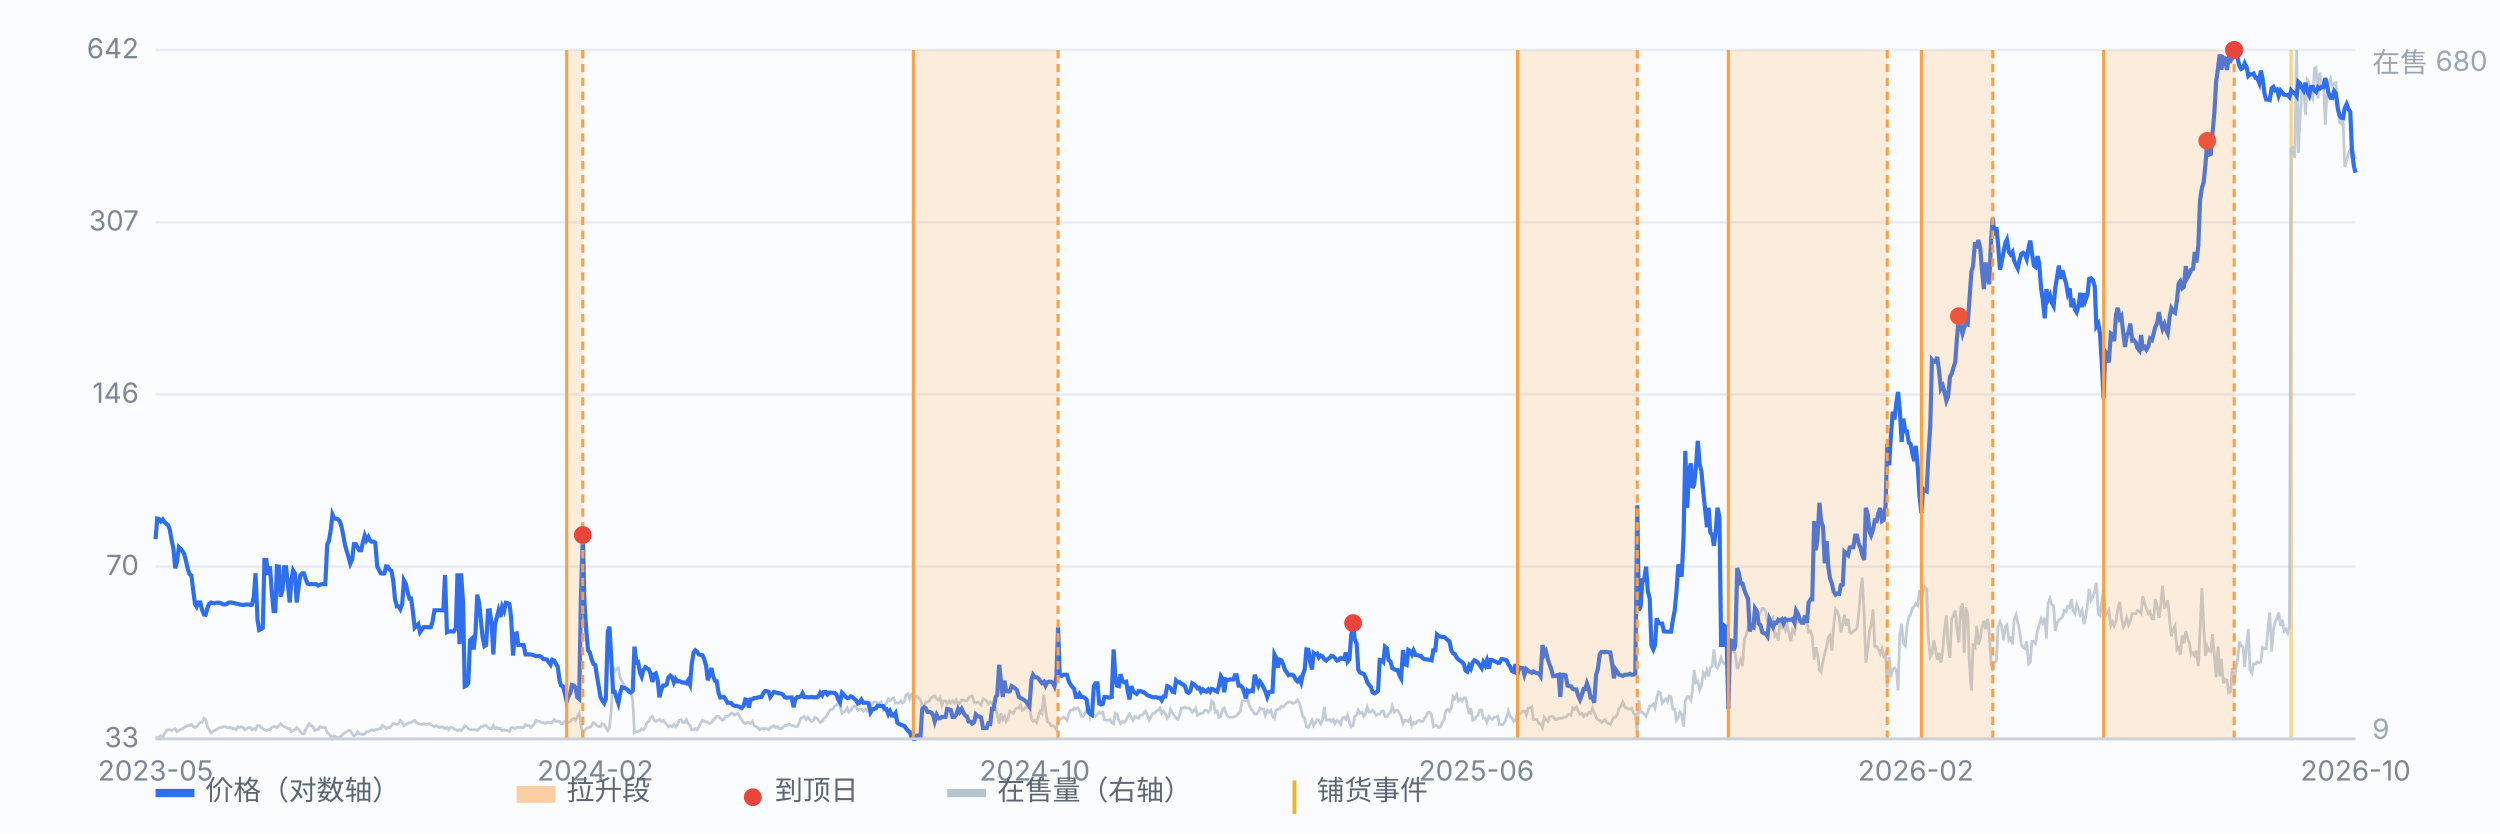
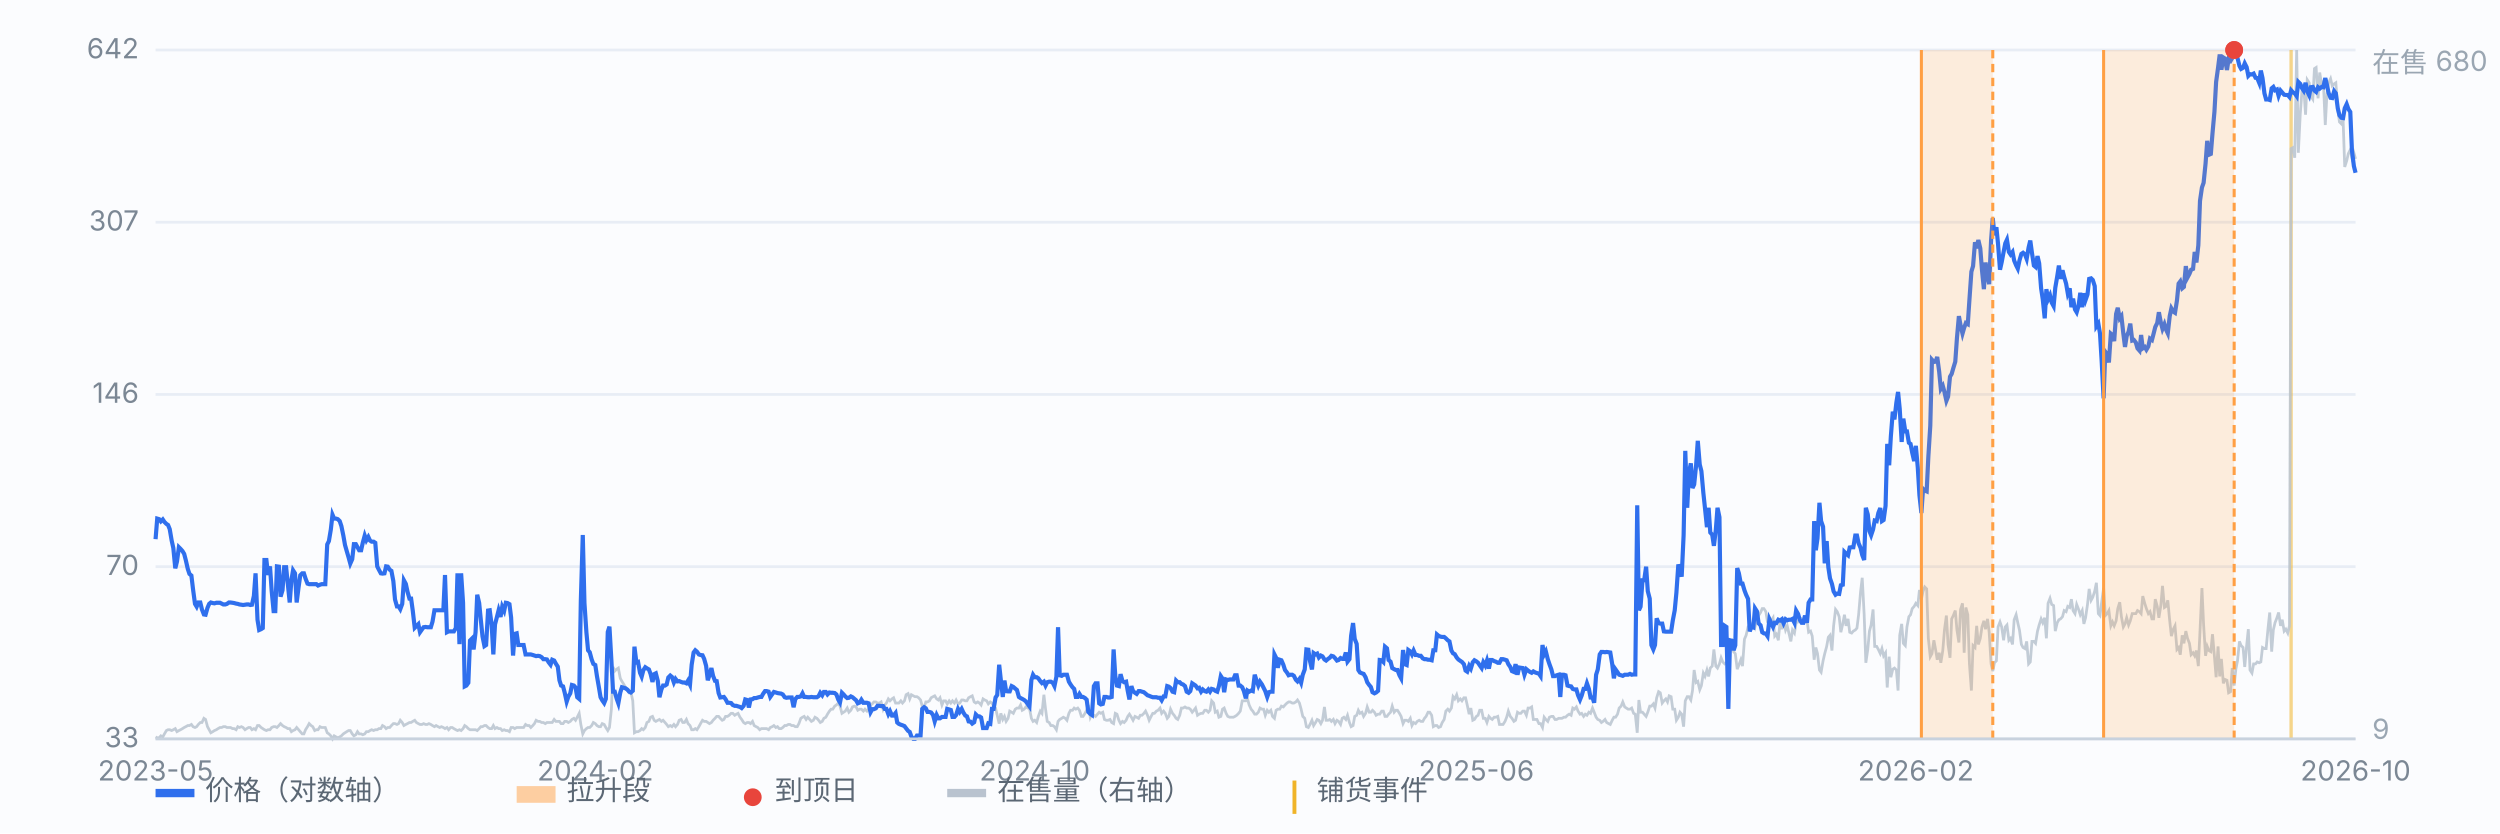
<svg xmlns="http://www.w3.org/2000/svg" viewBox="0 0 900 300" preserveAspectRatio="xMidYMid meet" style="width:100%;max-width:900px;height:auto;display:block" font-family="-apple-system,Segoe UI,Microsoft YaHei,sans-serif" font-size="10">
  <rect x="0" y="0" width="900" height="300" fill="#fbfcfe" />
  <line x1="56" y1="266.0" x2="848" y2="266.0" stroke="#e8edf5" stroke-width="1" />
  <text x="50" y="269.0" text-anchor="end" fill="#7b8794">33</text>
  <line x1="56" y1="204.0" x2="848" y2="204.0" stroke="#e8edf5" stroke-width="1" />
  <text x="50" y="207.0" text-anchor="end" fill="#7b8794">70</text>
  <line x1="56" y1="142.0" x2="848" y2="142.0" stroke="#e8edf5" stroke-width="1" />
  <text x="50" y="145.0" text-anchor="end" fill="#7b8794">146</text>
  <line x1="56" y1="80.0" x2="848" y2="80.0" stroke="#e8edf5" stroke-width="1" />
  <text x="50" y="83.0" text-anchor="end" fill="#7b8794">307</text>
  <line x1="56" y1="18.0" x2="848" y2="18.0" stroke="#e8edf5" stroke-width="1" />
  <text x="50" y="21.0" text-anchor="end" fill="#7b8794">642</text>
  <line x1="824.8" y1="18" x2="824.8" y2="266" stroke="#f0b429" stroke-width="1.2" opacity="0.55" />
  <path d="M56.0 265.3 L56.6 265.6 L57.3 265.6 L57.9 264.9 L58.6 265.3 L59.2 264.2 L59.9 263.0 L60.5 262.7 L61.1 262.7 L61.8 263.0 L62.4 262.7 L63.1 262.3 L63.7 263.4 L64.4 263.0 L65.0 262.7 L65.7 262.3 L66.3 261.9 L66.9 261.6 L67.6 261.2 L68.2 261.2 L68.9 260.8 L69.5 261.6 L70.2 261.9 L70.8 261.6 L71.4 260.8 L72.1 260.1 L72.7 260.1 L73.4 258.6 L74.0 259.0 L74.7 261.6 L75.3 262.7 L75.9 263.8 L76.6 263.4 L77.2 263.0 L77.9 262.7 L78.5 262.3 L79.2 261.9 L79.8 261.9 L80.4 261.6 L81.1 261.6 L81.7 261.9 L82.4 261.9 L83.0 261.9 L83.7 262.3 L84.3 262.3 L85.0 262.7 L85.6 261.6 L86.2 261.9 L86.9 261.6 L87.5 261.9 L88.2 262.7 L88.8 262.3 L89.5 261.9 L90.1 261.9 L90.7 262.7 L91.4 262.3 L92.0 262.7 L92.7 261.2 L93.3 261.2 L94.0 261.9 L94.6 262.3 L95.2 262.7 L95.9 263.0 L96.5 262.7 L97.2 262.7 L97.8 261.9 L98.5 261.6 L99.1 261.6 L99.7 261.9 L100.4 261.2 L101.0 260.5 L101.7 261.2 L102.3 261.6 L103.0 261.9 L103.6 262.3 L104.3 262.3 L104.9 263.4 L105.5 263.0 L106.2 262.7 L106.8 261.9 L107.5 262.7 L108.1 263.4 L108.8 264.2 L109.4 264.2 L110.0 262.7 L110.7 261.6 L111.3 260.5 L112.0 261.2 L112.6 261.6 L113.3 263.0 L113.9 262.7 L114.5 262.7 L115.2 261.6 L115.8 261.9 L116.5 261.9 L117.1 261.9 L117.8 263.8 L118.4 264.2 L119.1 264.9 L119.7 266.0 L120.3 264.9 L121.0 265.3 L121.6 265.6 L122.3 265.3 L122.9 264.9 L123.6 264.2 L124.2 263.8 L124.8 263.4 L125.5 263.0 L126.1 263.0 L126.8 264.2 L127.4 264.9 L128.1 264.5 L128.7 263.4 L129.3 264.2 L130.0 264.2 L130.6 264.5 L131.3 264.2 L131.9 263.4 L132.6 263.4 L133.2 263.0 L133.8 262.7 L134.5 263.0 L135.1 262.7 L135.8 262.7 L136.4 262.3 L137.1 262.3 L137.7 261.2 L138.4 261.6 L139.0 262.3 L139.6 261.9 L140.3 261.9 L140.9 261.2 L141.6 260.5 L142.2 260.5 L142.9 260.8 L143.5 260.5 L144.1 259.3 L144.8 260.1 L145.4 261.2 L146.1 260.8 L146.7 260.5 L147.4 260.1 L148.0 260.1 L148.6 259.7 L149.3 259.3 L149.9 260.1 L150.6 260.5 L151.2 260.8 L151.9 260.8 L152.5 260.5 L153.2 260.8 L153.8 260.8 L154.4 260.5 L155.1 260.8 L155.7 261.2 L156.4 261.6 L157.0 261.2 L157.7 261.6 L158.3 261.9 L158.9 261.6 L159.6 261.9 L160.2 262.3 L160.9 261.9 L161.5 262.7 L162.2 261.9 L162.8 261.9 L163.4 262.3 L164.1 262.7 L164.7 263.0 L165.4 262.7 L166.0 263.0 L166.7 262.3 L167.3 261.2 L167.9 261.6 L168.6 262.3 L169.2 262.7 L169.9 262.7 L170.5 262.7 L171.2 262.7 L171.8 263.0 L172.5 262.3 L173.1 261.6 L173.7 261.6 L174.4 261.2 L175.0 261.2 L175.7 261.9 L176.3 262.3 L177.0 262.3 L177.6 261.2 L178.2 262.3 L178.9 261.9 L179.5 262.3 L180.2 262.3 L180.8 263.0 L181.5 262.7 L182.1 263.0 L182.7 263.0 L183.4 263.4 L184.0 261.9 L184.7 261.9 L185.3 262.3 L186.0 261.9 L186.6 261.9 L187.2 261.9 L187.9 261.9 L188.5 261.9 L189.2 260.8 L189.8 261.2 L190.5 261.2 L191.1 261.9 L191.8 261.2 L192.4 260.5 L193.0 259.3 L193.7 259.7 L194.3 259.7 L195.0 260.1 L195.6 260.1 L196.3 260.5 L196.9 260.1 L197.5 260.1 L198.2 260.1 L198.8 260.1 L199.5 259.0 L200.1 259.7 L200.8 259.7 L201.4 259.7 L202.0 260.5 L202.7 260.5 L203.3 259.7 L204.0 259.7 L204.6 260.1 L205.3 259.7 L205.9 259.0 L206.6 258.6 L207.2 259.3 L207.8 258.2 L208.5 256.8 L209.1 260.8 L209.8 264.2 L210.4 263.0 L211.1 262.3 L211.7 261.9 L212.3 261.9 L213.0 261.2 L213.6 260.1 L214.3 260.5 L214.9 261.2 L215.6 261.6 L216.2 261.6 L216.8 260.5 L217.5 260.8 L218.1 261.9 L218.8 263.0 L219.4 261.9 L220.1 255.3 L220.7 240.1 L221.3 241.6 L222.0 240.9 L222.6 240.5 L223.3 244.2 L223.9 245.3 L224.6 246.4 L225.2 247.5 L225.9 248.6 L226.5 249.4 L227.1 249.0 L227.8 252.3 L228.4 263.8 L229.1 263.4 L229.7 263.4 L230.4 263.0 L231.0 262.3 L231.6 262.7 L232.3 261.9 L232.9 260.1 L233.6 259.7 L234.2 258.2 L234.9 257.9 L235.5 259.3 L236.1 259.7 L236.8 259.3 L237.4 259.0 L238.1 259.7 L238.7 259.3 L239.4 260.1 L240.0 260.8 L240.6 261.6 L241.3 261.2 L241.9 261.6 L242.6 260.8 L243.2 261.6 L243.9 260.8 L244.5 259.3 L245.2 259.0 L245.8 260.1 L246.4 260.1 L247.1 259.0 L247.7 260.5 L248.4 261.2 L249.0 262.7 L249.7 262.7 L250.3 262.3 L250.9 262.7 L251.6 261.6 L252.2 260.5 L252.9 259.3 L253.5 259.7 L254.2 259.7 L254.8 260.1 L255.4 260.5 L256.1 260.1 L256.7 259.3 L257.4 258.6 L258.0 257.9 L258.7 257.9 L259.3 258.6 L260.0 259.3 L260.6 259.0 L261.2 257.9 L261.9 257.9 L262.5 257.5 L263.2 256.8 L263.8 256.8 L264.5 257.5 L265.1 257.1 L265.7 256.8 L266.4 258.2 L267.0 259.0 L267.7 260.1 L268.3 260.5 L269.0 260.1 L269.6 260.1 L270.2 260.5 L270.9 259.7 L271.5 261.2 L272.2 261.6 L272.8 261.9 L273.5 262.7 L274.1 262.3 L274.7 262.3 L275.4 262.3 L276.0 262.3 L276.7 262.7 L277.3 261.9 L278.0 261.6 L278.6 261.2 L279.3 261.9 L279.9 261.6 L280.5 262.3 L281.2 262.3 L281.8 261.9 L282.5 261.2 L283.1 261.2 L283.8 260.8 L284.4 260.8 L285.0 261.2 L285.7 261.2 L286.3 261.6 L287.0 261.6 L287.6 260.5 L288.3 258.6 L288.9 258.2 L289.5 257.9 L290.2 259.0 L290.8 258.2 L291.5 259.0 L292.1 259.7 L292.8 259.3 L293.4 258.2 L294.1 258.6 L294.7 259.3 L295.3 260.1 L296.0 259.7 L296.6 258.6 L297.3 258.2 L297.9 257.1 L298.6 256.0 L299.2 255.3 L299.8 255.3 L300.5 254.2 L301.1 253.8 L301.8 253.1 L302.4 254.2 L303.1 256.8 L303.7 256.4 L304.3 256.0 L305.0 254.9 L305.6 256.4 L306.3 255.7 L306.9 254.5 L307.6 254.2 L308.2 254.5 L308.8 255.7 L309.5 255.3 L310.1 255.3 L310.8 256.0 L311.4 255.3 L312.1 256.0 L312.7 255.3 L313.4 253.8 L314.0 253.4 L314.6 252.7 L315.3 252.7 L315.9 253.1 L316.6 253.1 L317.2 252.7 L317.9 255.3 L318.5 253.8 L319.1 253.1 L319.8 251.6 L320.4 252.3 L321.1 251.6 L321.7 251.2 L322.4 253.1 L323.0 253.1 L323.6 253.1 L324.3 252.3 L324.9 253.1 L325.6 252.3 L326.2 250.1 L326.9 249.7 L327.5 251.6 L328.1 250.1 L328.8 250.5 L329.4 250.8 L330.1 250.8 L330.7 251.2 L331.4 252.0 L332.0 254.2 L332.7 254.5 L333.3 252.7 L333.9 252.7 L334.6 252.3 L335.2 251.2 L335.9 250.8 L336.5 250.5 L337.2 251.6 L337.8 252.0 L338.4 251.2 L339.1 253.8 L339.7 252.3 L340.4 252.3 L341.0 253.4 L341.7 252.3 L342.3 253.1 L342.9 252.3 L343.6 253.1 L344.2 252.0 L344.9 253.4 L345.5 253.1 L346.2 252.0 L346.8 252.0 L347.5 252.3 L348.1 252.3 L348.7 251.2 L349.4 250.8 L350.0 250.5 L350.7 252.7 L351.3 253.1 L352.0 252.7 L352.6 253.1 L353.2 253.8 L353.9 251.6 L354.5 252.0 L355.2 252.3 L355.8 253.4 L356.5 252.7 L357.1 253.1 L357.7 254.2 L358.4 254.9 L359.0 257.5 L359.7 260.5 L360.3 256.8 L361.0 259.0 L361.6 257.9 L362.2 259.7 L362.9 258.6 L363.5 256.0 L364.2 256.4 L364.8 256.8 L365.5 255.3 L366.1 254.9 L366.8 254.9 L367.4 253.8 L368.0 255.7 L368.7 255.3 L369.3 254.5 L370.0 254.9 L370.6 254.9 L371.3 258.6 L371.9 259.7 L372.5 259.3 L373.2 260.1 L373.8 257.9 L374.5 256.0 L375.1 256.8 L375.8 250.1 L376.4 255.3 L377.0 259.7 L377.7 260.1 L378.3 261.2 L379.0 261.2 L379.6 261.6 L380.3 262.7 L380.9 259.7 L381.5 259.0 L382.2 258.6 L382.8 258.2 L383.5 258.6 L384.1 259.3 L384.8 256.8 L385.4 255.7 L386.1 255.7 L386.7 254.9 L387.3 255.3 L388.0 254.9 L388.6 255.7 L389.3 257.9 L389.9 257.9 L390.6 256.8 L391.2 255.7 L391.8 253.8 L392.5 258.2 L393.1 256.8 L393.8 257.5 L394.4 257.9 L395.1 257.1 L395.7 256.4 L396.3 256.8 L397.0 256.4 L397.6 259.0 L398.3 259.3 L398.9 259.3 L399.6 259.0 L400.2 260.1 L400.9 260.5 L401.5 256.8 L402.1 257.1 L402.8 259.3 L403.4 260.5 L404.1 259.7 L404.7 260.1 L405.4 259.3 L406.0 257.9 L406.6 257.1 L407.3 258.2 L407.9 259.3 L408.6 257.9 L409.2 258.2 L409.9 258.6 L410.5 257.5 L411.1 257.5 L411.8 256.8 L412.4 256.0 L413.1 257.5 L413.7 259.3 L414.4 257.9 L415.0 256.8 L415.6 256.8 L416.3 256.0 L416.9 255.7 L417.6 254.9 L418.2 256.8 L418.9 256.0 L419.5 256.8 L420.2 258.6 L420.8 257.9 L421.4 255.3 L422.1 256.8 L422.7 257.5 L423.4 258.6 L424.0 259.0 L424.7 257.5 L425.3 254.9 L425.9 254.9 L426.6 254.5 L427.2 254.9 L427.9 254.9 L428.5 255.3 L429.2 256.4 L429.8 255.7 L430.4 254.9 L431.1 257.5 L431.7 257.1 L432.4 256.8 L433.0 256.8 L433.7 255.7 L434.3 255.7 L435.0 256.4 L435.6 255.7 L436.2 252.3 L436.9 253.1 L437.5 256.4 L438.2 256.0 L438.8 258.2 L439.5 257.9 L440.1 255.3 L440.7 254.9 L441.4 256.8 L442.0 257.9 L442.7 258.2 L443.3 258.2 L444.0 258.2 L444.6 257.9 L445.2 257.5 L445.9 256.8 L446.5 256.0 L447.2 252.3 L447.8 252.3 L448.5 252.3 L449.1 251.6 L449.7 253.8 L450.4 255.3 L451.0 256.0 L451.7 257.1 L452.3 257.1 L453.0 256.4 L453.6 254.9 L454.3 255.3 L454.9 255.3 L455.5 257.5 L456.2 255.7 L456.8 256.4 L457.5 255.7 L458.1 257.9 L458.8 258.6 L459.4 255.7 L460.0 255.3 L460.7 255.3 L461.3 254.2 L462.0 254.5 L462.6 253.8 L463.3 253.1 L463.9 252.7 L464.5 252.7 L465.2 253.1 L465.8 253.1 L466.5 252.7 L467.1 252.0 L467.8 253.1 L468.4 255.3 L469.0 257.9 L469.7 258.6 L470.3 261.6 L471.0 261.9 L471.6 260.8 L472.3 259.3 L472.9 261.2 L473.6 260.1 L474.2 259.0 L474.8 259.3 L475.5 260.5 L476.1 259.3 L476.8 254.5 L477.4 259.3 L478.1 259.3 L478.7 259.0 L479.3 259.7 L480.0 259.0 L480.6 260.5 L481.3 259.3 L481.9 259.7 L482.6 260.8 L483.2 258.6 L483.8 258.2 L484.5 259.0 L485.1 257.5 L485.8 260.1 L486.4 261.6 L487.1 261.2 L487.7 257.9 L488.4 257.5 L489.0 255.7 L489.6 256.8 L490.3 256.4 L490.9 257.9 L491.6 256.8 L492.2 254.5 L492.9 256.4 L493.5 256.4 L494.1 255.7 L494.8 256.4 L495.4 257.5 L496.1 257.1 L496.7 257.1 L497.4 256.0 L498.0 256.0 L498.6 257.9 L499.3 257.9 L499.9 257.1 L500.6 256.4 L501.2 254.2 L501.9 256.4 L502.5 255.7 L503.1 255.7 L503.8 256.8 L504.4 257.9 L505.1 260.5 L505.7 259.3 L506.4 259.3 L507.0 259.7 L507.7 258.6 L508.3 261.2 L508.9 260.1 L509.6 260.5 L510.2 259.7 L510.9 259.3 L511.5 259.7 L512.2 259.7 L512.8 258.6 L513.4 257.9 L514.1 256.4 L514.7 256.4 L515.4 257.5 L516.0 261.6 L516.7 261.2 L517.3 261.2 L517.9 261.9 L518.6 261.6 L519.2 260.1 L519.9 259.0 L520.5 256.0 L521.2 255.3 L521.8 256.0 L522.5 254.9 L523.1 250.8 L523.7 251.6 L524.4 250.1 L525.0 252.3 L525.7 251.6 L526.3 252.3 L527.0 251.2 L527.6 251.2 L528.2 253.8 L528.9 257.1 L529.5 254.9 L530.2 259.3 L530.8 259.0 L531.5 257.9 L532.1 257.5 L532.7 255.7 L533.4 255.7 L534.0 258.6 L534.7 258.6 L535.3 260.1 L536.0 257.9 L536.6 258.6 L537.2 259.0 L537.9 258.2 L538.5 258.2 L539.2 257.9 L539.8 260.8 L540.5 260.8 L541.1 260.8 L541.8 259.7 L542.4 258.2 L543.0 256.0 L543.7 257.9 L544.3 258.6 L545.0 259.7 L545.6 259.3 L546.3 256.4 L546.9 256.8 L547.5 256.8 L548.2 256.0 L548.8 256.0 L549.5 257.5 L550.1 254.9 L550.8 254.9 L551.4 254.5 L552.0 259.0 L552.7 259.0 L553.3 259.0 L554.0 260.5 L554.6 260.5 L555.3 261.9 L555.9 258.2 L556.5 259.0 L557.2 259.7 L557.8 258.2 L558.5 257.9 L559.1 257.9 L559.8 259.0 L560.4 259.0 L561.1 258.6 L561.7 258.6 L562.3 258.6 L563.0 258.2 L563.6 258.2 L564.3 257.5 L564.9 257.1 L565.6 257.5 L566.2 254.9 L566.8 255.3 L567.5 254.5 L568.1 256.0 L568.8 257.1 L569.4 256.8 L570.1 257.9 L570.7 257.1 L571.3 257.5 L572.0 256.4 L572.6 256.8 L573.3 254.9 L573.9 256.4 L574.6 258.2 L575.2 259.0 L575.9 259.3 L576.5 260.1 L577.1 259.7 L577.8 259.0 L578.4 260.1 L579.1 260.5 L579.7 260.8 L580.4 259.3 L581.0 258.2 L581.6 258.2 L582.3 257.1 L582.9 254.9 L583.6 254.2 L584.2 252.7 L584.9 254.5 L585.5 254.9 L586.1 255.3 L586.8 255.3 L587.4 254.9 L588.1 256.8 L588.7 257.1 L589.4 263.8 L590.0 252.0 L590.6 256.4 L591.3 256.4 L591.9 257.1 L592.6 257.9 L593.2 256.4 L593.9 254.2 L594.5 254.2 L595.2 253.4 L595.8 254.9 L596.4 251.2 L597.1 249.0 L597.7 249.4 L598.4 253.1 L599.0 252.3 L599.7 251.6 L600.3 252.7 L600.9 250.5 L601.6 250.8 L602.2 255.3 L602.9 255.3 L603.5 259.3 L604.2 258.2 L604.8 256.4 L605.4 257.1 L606.1 261.6 L606.7 252.3 L607.4 250.8 L608.0 250.8 L608.7 252.0 L609.3 248.6 L609.9 241.2 L610.6 245.7 L611.2 245.3 L611.9 248.3 L612.5 246.8 L613.2 242.3 L613.8 243.5 L614.5 241.2 L615.1 243.5 L615.7 240.5 L616.4 239.8 L617.0 233.8 L617.7 239.8 L618.3 240.5 L619.0 239.0 L619.6 236.8 L620.2 238.3 L620.9 239.0 L621.5 238.6 L622.2 238.6 L622.8 230.9 L623.5 230.5 L624.1 234.6 L624.7 235.3 L625.4 240.9 L626.0 239.4 L626.7 237.5 L627.3 239.8 L628.0 230.1 L628.6 228.7 L629.3 225.7 L629.9 225.7 L630.5 225.3 L631.2 223.9 L631.8 225.7 L632.5 222.8 L633.1 221.6 L633.8 220.5 L634.4 219.1 L635.0 219.1 L635.7 220.2 L636.3 223.9 L637.0 224.6 L637.6 223.5 L638.3 222.4 L638.9 229.0 L639.5 228.3 L640.2 230.5 L640.8 223.9 L641.5 226.5 L642.1 223.5 L642.8 226.8 L643.4 225.3 L644.0 227.9 L644.7 230.9 L645.3 226.8 L646.0 227.9 L646.6 224.2 L647.3 223.9 L647.9 222.4 L648.6 222.8 L649.2 223.5 L649.8 223.5 L650.5 223.1 L651.1 227.6 L651.8 227.2 L652.4 229.0 L653.1 237.5 L653.7 233.1 L654.3 235.3 L655.0 241.2 L655.6 242.0 L656.3 237.9 L656.9 235.3 L657.6 232.7 L658.2 229.4 L658.8 228.7 L659.5 234.2 L660.1 225.3 L660.8 219.4 L661.4 220.2 L662.1 222.0 L662.7 227.6 L663.4 224.6 L664.0 221.3 L664.6 225.3 L665.3 222.8 L665.9 227.6 L666.6 227.9 L667.2 227.2 L667.9 226.8 L668.5 226.1 L669.1 221.3 L669.8 213.1 L670.4 208.0 L671.1 221.3 L671.7 238.6 L672.4 233.8 L673.0 227.2 L673.6 225.0 L674.3 219.4 L674.9 232.7 L675.6 232.7 L676.2 233.8 L676.9 235.3 L677.5 233.5 L678.1 236.1 L678.8 235.0 L679.4 247.5 L680.1 236.4 L680.7 243.8 L681.4 240.9 L682.0 240.5 L682.7 241.2 L683.3 248.6 L683.9 228.7 L684.6 224.6 L685.2 231.6 L685.9 232.4 L686.5 225.7 L687.2 222.0 L687.8 221.3 L688.4 219.1 L689.1 218.3 L689.7 217.2 L690.4 218.0 L691.0 212.4 L691.7 215.7 L692.3 212.8 L692.9 211.3 L693.6 212.0 L694.2 229.8 L694.9 236.4 L695.5 235.3 L696.2 230.5 L696.8 233.8 L697.4 237.5 L698.1 235.0 L698.7 238.6 L699.4 234.2 L700.0 226.8 L700.7 221.6 L701.3 232.0 L702.0 236.8 L702.6 222.8 L703.2 221.6 L703.9 219.8 L704.5 226.8 L705.2 231.3 L705.8 219.4 L706.5 217.2 L707.1 235.0 L707.7 218.7 L708.4 221.3 L709.0 239.0 L709.7 248.6 L710.3 232.4 L711.0 233.1 L711.6 225.3 L712.2 232.0 L712.9 229.8 L713.5 225.7 L714.2 223.5 L714.8 226.5 L715.5 222.8 L716.1 227.6 L716.8 239.0 L717.4 241.6 L718.0 238.6 L718.7 237.9 L719.3 225.7 L720.0 223.9 L720.6 225.7 L721.3 230.5 L721.9 225.7 L722.5 225.0 L723.2 230.5 L723.8 229.8 L724.5 232.0 L725.1 223.1 L725.8 221.3 L726.4 224.2 L727.0 226.8 L727.7 232.0 L728.3 233.1 L729.0 233.5 L729.6 230.9 L730.3 239.0 L730.9 238.3 L731.5 230.9 L732.2 230.9 L732.8 231.6 L733.5 227.2 L734.1 225.0 L734.8 222.8 L735.4 224.2 L736.1 222.4 L736.7 229.8 L737.3 217.2 L738.0 215.4 L738.6 217.6 L739.3 218.0 L739.9 227.2 L740.6 224.2 L741.2 223.1 L741.8 222.8 L742.5 222.0 L743.1 219.8 L743.8 220.2 L744.4 218.3 L745.1 218.7 L745.7 215.7 L746.3 219.8 L747.0 220.9 L747.6 217.6 L748.3 219.4 L748.9 221.3 L749.6 219.8 L750.2 224.6 L750.8 222.4 L751.5 217.6 L752.1 212.0 L752.8 216.1 L753.4 215.0 L754.1 212.8 L754.7 209.8 L755.4 220.9 L756.0 221.6 L756.6 216.8 L757.3 211.7 L757.9 221.6 L758.6 220.9 L759.2 219.8 L759.9 225.3 L760.5 223.9 L761.1 225.3 L761.8 223.5 L762.4 219.1 L763.1 216.8 L763.7 222.0 L764.4 225.7 L765.0 224.6 L765.6 222.4 L766.3 225.0 L766.9 223.5 L767.6 220.9 L768.2 220.9 L768.9 220.9 L769.5 219.8 L770.2 220.2 L770.8 220.9 L771.4 214.6 L772.1 217.2 L772.7 219.1 L773.4 220.9 L774.0 220.2 L774.7 222.8 L775.3 222.8 L775.9 215.7 L776.6 218.3 L777.2 222.4 L777.9 218.0 L778.5 210.9 L779.2 218.7 L779.8 218.3 L780.4 216.1 L781.1 223.5 L781.7 229.0 L782.4 226.5 L783.0 225.3 L783.7 233.8 L784.3 233.1 L784.9 235.7 L785.6 228.7 L786.2 231.6 L786.9 227.2 L787.5 229.8 L788.2 231.6 L788.8 235.7 L789.5 235.0 L790.1 236.1 L790.7 234.2 L791.4 239.8 L792.0 227.2 L792.7 211.7 L793.3 225.0 L794.0 236.1 L794.6 232.7 L795.2 234.2 L795.9 234.6 L796.5 228.3 L797.2 236.4 L797.8 243.8 L798.5 232.7 L799.1 243.5 L799.7 237.2 L800.4 246.0 L801.0 244.6 L801.7 244.9 L802.3 249.4 L803.0 249.0 L803.6 240.5 L804.3 246.8 L804.9 240.9 L805.5 237.9 L806.2 230.9 L806.8 232.4 L807.5 233.1 L808.1 240.1 L808.8 232.4 L809.4 226.5 L810.0 241.2 L810.7 242.3 L811.3 239.0 L812.0 239.0 L812.6 238.3 L813.3 238.6 L813.9 238.3 L814.5 233.1 L815.2 233.5 L815.8 233.5 L816.5 226.1 L817.1 220.5 L817.8 234.6 L818.4 226.8 L819.0 224.2 L819.7 222.4 L820.3 220.5 L821.0 225.3 L821.6 223.1 L822.3 227.2 L822.9 226.5 L823.6 227.9 L824.2 225.3 L824.8 53.5 L825.5 53.1 L826.1 56.8 L826.8 18.0 L827.4 55.0 L828.1 40.9 L828.7 32.8 L829.3 30.6 L830.0 41.3 L830.6 28.7 L831.3 29.8 L831.9 34.6 L832.6 35.7 L833.2 24.7 L833.8 24.3 L834.5 35.4 L835.1 26.1 L835.8 30.9 L836.4 29.1 L837.1 45.0 L837.7 33.9 L838.3 29.8 L839.0 28.3 L839.6 30.9 L840.3 30.2 L840.9 29.8 L841.6 39.4 L842.2 43.9 L842.9 44.6 L843.5 42.8 L844.1 60.1 L844.8 57.9 L845.4 55.3 L846.1 53.9 L846.7 56.8 L847.4 55.0 L848.0 57.2" fill="none" stroke="#b9c3cf" stroke-width="1" opacity="0.85" />
  <text x="854" y="26" fill="#9aa6b2">在售 680</text>
  <text x="854" y="266" fill="#9aa6b2">9</text>
  <path d="M56.0 194.1 L56.6 186.7 L57.3 186.9 L57.9 187.7 L58.6 187.0 L59.2 187.9 L59.9 188.6 L60.5 189.0 L61.1 190.5 L61.8 194.6 L62.4 197.3 L63.1 204.6 L63.7 202.2 L64.4 197.0 L65.0 197.6 L65.7 198.4 L66.3 199.4 L66.9 201.7 L67.6 204.8 L68.2 206.6 L68.9 207.2 L69.5 212.2 L70.2 217.4 L70.8 218.4 L71.4 216.9 L72.1 216.9 L72.7 219.4 L73.4 221.2 L74.0 221.3 L74.7 218.8 L75.3 217.4 L75.9 216.9 L76.6 217.1 L77.2 217.2 L77.9 217.0 L78.5 217.0 L79.2 217.0 L79.8 217.3 L80.4 217.6 L81.1 217.6 L81.7 217.4 L82.4 216.9 L83.0 216.9 L83.7 217.0 L84.3 217.1 L85.0 217.3 L85.6 217.4 L86.2 217.6 L86.9 217.7 L87.5 217.8 L88.2 217.7 L88.8 217.6 L89.5 217.6 L90.1 217.8 L90.7 217.7 L91.4 214.5 L92.0 206.4 L92.7 223.1 L93.3 226.8 L94.0 226.5 L94.6 226.1 L95.2 201.6 L95.9 201.6 L96.5 207.0 L97.2 203.9 L97.8 212.7 L98.5 220.0 L99.1 220.0 L99.7 203.9 L100.4 204.0 L101.0 214.8 L101.7 212.5 L102.3 204.2 L103.0 204.2 L103.6 210.1 L104.3 216.9 L104.9 208.9 L105.5 205.3 L106.2 206.4 L106.8 216.9 L107.5 211.3 L108.1 207.1 L108.8 206.4 L109.4 206.4 L110.0 208.3 L110.7 210.1 L111.3 210.3 L112.0 210.3 L112.6 210.3 L113.3 210.3 L113.9 210.3 L114.5 210.8 L115.2 210.5 L115.8 210.3 L116.5 210.3 L117.1 210.3 L117.8 196.0 L118.4 194.8 L119.1 190.6 L119.7 185.3 L120.3 186.7 L121.0 186.7 L121.6 186.9 L122.3 187.6 L122.9 189.4 L123.6 192.8 L124.2 196.2 L124.8 198.3 L125.5 200.7 L126.1 202.9 L126.8 201.3 L127.4 195.9 L128.1 195.9 L128.7 197.0 L129.3 198.1 L130.0 198.1 L130.6 195.4 L131.3 192.8 L131.9 194.5 L132.6 193.3 L133.2 194.6 L133.8 195.0 L134.5 195.0 L135.1 195.4 L135.8 203.9 L136.4 205.1 L137.1 206.4 L137.7 206.5 L138.4 206.4 L139.0 203.9 L139.6 204.0 L140.3 205.1 L140.9 205.5 L141.6 209.2 L142.2 215.8 L142.9 218.3 L143.5 218.3 L144.1 219.3 L144.8 217.4 L145.4 208.9 L146.1 210.2 L146.7 213.0 L147.4 215.5 L148.0 215.5 L148.6 219.9 L149.3 226.0 L149.9 225.4 L150.6 224.7 L151.2 227.6 L151.9 226.6 L152.5 225.8 L153.2 225.7 L153.8 225.8 L154.4 225.8 L155.1 225.8 L155.7 223.8 L156.4 219.7 L157.0 219.7 L157.7 219.7 L158.3 219.7 L158.9 219.7 L159.6 219.7 L160.2 207.0 L160.9 227.6 L161.5 227.3 L162.2 227.3 L162.8 227.3 L163.4 227.3 L164.1 226.1 L164.7 206.4 L165.4 231.9 L166.0 206.4 L166.7 217.0 L167.3 247.1 L167.9 246.8 L168.6 245.8 L169.2 230.6 L169.9 229.9 L170.5 233.8 L171.2 227.6 L171.8 214.1 L172.5 217.1 L173.1 223.2 L173.7 229.1 L174.4 232.6 L175.0 232.2 L175.7 219.8 L176.3 219.7 L177.0 225.0 L177.6 235.6 L178.2 224.8 L178.9 222.1 L179.5 219.7 L180.2 222.1 L180.8 218.4 L181.5 219.9 L182.1 217.0 L182.7 217.1 L183.4 217.5 L184.0 222.3 L184.7 236.0 L185.3 228.2 L186.0 228.0 L186.6 232.2 L187.2 232.2 L187.9 232.2 L188.5 232.2 L189.2 235.6 L189.8 235.6 L190.5 235.6 L191.1 235.6 L191.8 235.8 L192.4 236.0 L193.0 236.2 L193.7 236.1 L194.3 236.2 L195.0 236.6 L195.6 237.3 L196.3 237.3 L196.9 237.4 L197.5 238.4 L198.2 239.3 L198.8 237.5 L199.5 237.8 L200.1 238.9 L200.8 240.0 L201.4 244.9 L202.0 246.8 L202.7 247.1 L203.3 249.4 L204.0 252.6 L204.6 250.8 L205.3 249.6 L205.9 246.6 L206.6 246.8 L207.2 247.5 L207.8 251.0 L208.5 251.6 L209.1 216.2 L209.8 192.6 L210.4 217.1 L211.1 227.6 L211.7 234.1 L212.3 234.8 L213.0 237.4 L213.6 239.0 L214.3 239.4 L214.9 243.4 L215.6 247.4 L216.2 251.0 L216.8 252.1 L217.5 253.1 L218.1 251.6 L218.8 227.5 L219.4 225.6 L220.1 237.8 L220.7 249.0 L221.3 249.0 L222.0 251.5 L222.6 253.2 L223.3 249.3 L223.9 247.4 L224.6 247.6 L225.2 247.8 L225.9 248.3 L226.5 249.0 L227.1 249.3 L227.8 248.7 L228.4 232.8 L229.1 238.5 L229.7 238.3 L230.4 242.2 L231.0 243.6 L231.6 241.3 L232.3 240.2 L232.9 240.6 L233.6 241.0 L234.2 242.6 L234.9 245.5 L235.5 242.7 L236.1 242.4 L236.8 245.1 L237.4 251.0 L238.1 248.2 L238.7 246.8 L239.4 246.8 L240.0 246.4 L240.6 243.9 L241.3 243.2 L241.9 243.7 L242.6 245.7 L243.2 244.4 L243.9 245.3 L244.5 245.2 L245.2 245.5 L245.8 245.7 L246.4 245.7 L247.1 246.0 L247.7 245.0 L248.4 246.5 L249.0 239.3 L249.7 234.9 L250.3 234.1 L250.9 234.6 L251.6 235.6 L252.2 235.8 L252.9 235.9 L253.5 237.2 L254.2 239.7 L254.8 244.9 L255.4 243.1 L256.1 240.5 L256.7 243.3 L257.4 245.1 L258.0 245.2 L258.7 249.5 L259.3 251.1 L260.0 251.0 L260.6 250.9 L261.2 251.7 L261.9 253.0 L262.5 253.0 L263.2 253.1 L263.8 253.8 L264.5 254.1 L265.1 254.1 L265.7 254.3 L266.4 254.5 L267.0 254.9 L267.7 254.1 L268.3 251.8 L269.0 252.0 L269.6 254.7 L270.2 251.8 L270.9 251.7 L271.5 251.3 L272.2 251.3 L272.8 251.1 L273.5 250.9 L274.1 250.9 L274.7 249.8 L275.4 248.8 L276.0 248.8 L276.7 249.0 L277.3 250.9 L278.0 249.9 L278.6 249.1 L279.3 249.3 L279.9 249.5 L280.5 249.6 L281.2 249.7 L281.8 250.0 L282.5 251.0 L283.1 251.2 L283.8 251.1 L284.4 251.1 L285.0 251.1 L285.7 254.6 L286.3 251.7 L287.0 250.9 L287.6 250.9 L288.3 250.7 L288.9 249.6 L289.5 250.9 L290.2 250.9 L290.8 251.0 L291.5 251.0 L292.1 250.9 L292.8 251.0 L293.4 251.0 L294.1 251.0 L294.7 250.6 L295.3 249.4 L296.0 250.3 L296.6 249.1 L297.3 249.1 L297.9 250.0 L298.6 249.3 L299.2 249.4 L299.8 249.4 L300.5 249.5 L301.1 250.0 L301.8 251.9 L302.4 252.9 L303.1 249.4 L303.7 250.0 L304.3 250.7 L305.0 251.3 L305.6 251.2 L306.3 250.7 L306.9 251.0 L307.6 251.6 L308.2 252.1 L308.8 253.2 L309.5 252.9 L310.1 251.9 L310.8 253.0 L311.4 253.0 L312.1 253.0 L312.7 253.2 L313.4 256.4 L314.0 255.3 L314.6 255.3 L315.3 255.0 L315.9 254.1 L316.6 254.1 L317.2 254.2 L317.9 254.2 L318.5 255.2 L319.1 255.2 L319.8 257.1 L320.4 256.0 L321.1 257.6 L321.7 257.6 L322.4 256.7 L323.0 260.1 L323.6 260.6 L324.3 260.9 L324.9 261.1 L325.6 261.4 L326.2 262.2 L326.9 263.1 L327.5 263.5 L328.1 265.2 L328.8 266.0 L329.4 266.0 L330.1 264.8 L330.7 264.8 L331.4 264.8 L332.0 255.2 L332.7 254.6 L333.3 255.0 L333.9 256.3 L334.6 256.3 L335.2 256.5 L335.9 257.4 L336.5 259.7 L337.2 257.4 L337.8 258.6 L338.4 258.6 L339.1 258.1 L339.7 258.1 L340.4 258.1 L341.0 255.2 L341.7 255.4 L342.3 255.6 L342.9 258.1 L343.6 258.1 L344.2 257.4 L344.9 255.2 L345.5 256.3 L346.2 255.2 L346.8 256.5 L347.5 257.6 L348.1 257.9 L348.7 259.7 L349.4 259.8 L350.0 260.5 L350.7 260.0 L351.3 257.2 L352.0 257.9 L352.6 257.9 L353.2 258.3 L353.9 262.1 L354.5 262.1 L355.2 262.1 L355.8 260.4 L356.5 260.6 L357.1 255.2 L357.7 255.2 L358.4 251.1 L359.0 250.2 L359.7 239.3 L360.3 244.8 L361.0 250.9 L361.6 245.0 L362.2 248.8 L362.9 248.9 L363.5 248.9 L364.2 247.0 L364.8 247.3 L365.5 247.9 L366.1 248.4 L366.8 250.9 L367.4 251.3 L368.0 251.6 L368.7 252.0 L369.3 252.5 L370.0 253.5 L370.6 254.3 L371.3 244.8 L371.9 242.9 L372.5 243.8 L373.2 243.8 L373.8 244.2 L374.5 245.2 L375.1 245.9 L375.8 245.4 L376.4 246.8 L377.0 245.6 L377.7 245.4 L378.3 245.4 L379.0 245.8 L379.6 247.0 L380.3 243.6 L380.9 225.8 L381.5 243.1 L382.2 243.3 L382.8 242.9 L383.5 242.9 L384.1 242.9 L384.8 245.4 L385.4 246.4 L386.1 247.4 L386.7 248.0 L387.3 250.9 L388.0 250.9 L388.6 249.8 L389.3 250.9 L389.9 250.9 L390.6 251.3 L391.2 251.9 L391.8 256.3 L392.5 257.0 L393.1 257.4 L393.8 247.0 L394.4 246.0 L395.1 246.0 L395.7 253.2 L396.3 253.6 L397.0 253.4 L397.6 250.9 L398.3 250.9 L398.9 251.1 L399.6 251.1 L400.2 250.9 L400.9 233.8 L401.5 243.3 L402.1 246.8 L402.8 247.0 L403.4 242.7 L404.1 245.2 L404.7 245.6 L405.4 245.4 L406.0 248.8 L406.6 251.8 L407.3 247.0 L407.9 248.8 L408.6 249.4 L409.2 249.8 L409.9 248.8 L410.5 248.8 L411.1 249.0 L411.8 249.2 L412.4 249.7 L413.1 250.3 L413.7 250.5 L414.4 250.8 L415.0 251.0 L415.6 251.0 L416.3 251.0 L416.9 251.2 L417.6 251.2 L418.2 252.1 L418.9 250.7 L419.5 250.7 L420.2 247.0 L420.8 247.2 L421.4 247.7 L422.1 249.0 L422.7 249.2 L423.4 245.0 L424.0 245.6 L424.7 245.6 L425.3 246.2 L425.9 246.4 L426.6 247.0 L427.2 249.0 L427.9 249.4 L428.5 248.8 L429.2 246.0 L429.8 246.4 L430.4 246.8 L431.1 247.8 L431.7 247.6 L432.4 249.0 L433.0 248.2 L433.7 248.8 L434.3 249.0 L435.0 248.2 L435.6 249.0 L436.2 248.0 L436.9 248.2 L437.5 248.7 L438.2 249.0 L438.8 247.0 L439.5 243.4 L440.1 244.3 L440.7 249.2 L441.4 244.6 L442.0 244.8 L442.7 244.6 L443.3 244.6 L444.0 244.6 L444.6 243.1 L445.2 243.1 L445.9 246.8 L446.5 246.8 L447.2 247.4 L447.8 248.8 L448.5 251.4 L449.1 248.6 L449.7 249.0 L450.4 248.6 L451.0 248.8 L451.7 242.9 L452.3 244.8 L453.0 246.8 L453.6 245.4 L454.3 246.4 L454.9 247.6 L455.5 248.8 L456.2 250.9 L456.8 249.2 L457.5 249.0 L458.1 249.0 L458.8 235.6 L459.4 236.8 L460.0 240.4 L460.7 237.5 L461.3 237.7 L462.0 239.3 L462.6 241.2 L463.3 242.1 L463.9 243.1 L464.5 242.9 L465.2 242.9 L465.8 243.3 L466.5 244.7 L467.1 245.3 L467.8 244.4 L468.4 245.8 L469.0 242.9 L469.7 241.0 L470.3 233.8 L471.0 233.9 L471.6 238.0 L472.3 241.0 L472.9 235.1 L473.6 235.6 L474.2 235.3 L474.8 236.7 L475.5 236.0 L476.1 236.3 L476.8 237.4 L477.4 237.8 L478.1 237.2 L478.7 236.8 L479.3 236.1 L480.0 236.3 L480.6 236.9 L481.3 237.8 L481.9 237.6 L482.6 236.9 L483.2 237.2 L483.8 237.2 L484.5 234.9 L485.1 238.2 L485.8 237.3 L486.4 228.9 L487.1 224.3 L487.7 230.0 L488.4 231.8 L489.0 241.2 L489.6 242.1 L490.3 242.4 L490.9 242.6 L491.6 243.8 L492.2 245.6 L492.9 246.6 L493.5 247.3 L494.1 249.2 L494.8 249.6 L495.4 249.3 L496.1 248.7 L496.7 237.6 L497.4 237.7 L498.0 238.3 L498.6 232.8 L499.3 233.4 L499.9 237.6 L500.6 238.2 L501.2 240.5 L501.9 240.9 L502.5 241.2 L503.1 241.2 L503.8 243.1 L504.4 244.2 L505.1 234.0 L505.7 239.1 L506.4 239.4 L507.0 234.0 L507.7 234.5 L508.3 235.6 L508.9 234.2 L509.6 235.8 L510.2 235.8 L510.9 236.1 L511.5 236.1 L512.2 237.0 L512.8 237.3 L513.4 237.3 L514.1 237.5 L514.7 237.5 L515.4 237.7 L516.0 234.1 L516.7 234.1 L517.3 228.4 L517.9 228.9 L518.6 229.2 L519.2 229.3 L519.9 229.3 L520.5 229.8 L521.2 230.5 L521.8 230.9 L522.5 234.2 L523.1 235.2 L523.7 235.5 L524.4 236.7 L525.0 237.4 L525.7 237.9 L526.3 238.3 L527.0 239.1 L527.6 241.4 L528.2 241.8 L528.9 239.7 L529.5 240.7 L530.2 238.4 L530.8 237.7 L531.5 238.1 L532.1 238.6 L532.7 239.5 L533.4 240.5 L534.0 238.4 L534.7 239.6 L535.3 237.8 L536.0 240.7 L536.6 237.6 L537.2 237.6 L537.9 238.0 L538.5 238.2 L539.2 238.6 L539.8 238.6 L540.5 237.3 L541.1 237.3 L541.8 237.5 L542.4 237.7 L543.0 239.1 L543.7 240.1 L544.3 241.6 L545.0 241.9 L545.6 239.1 L546.3 242.9 L546.9 240.3 L547.5 240.4 L548.2 240.5 L548.8 242.9 L549.5 240.9 L550.1 241.4 L550.8 241.9 L551.4 242.2 L552.0 241.7 L552.7 242.1 L553.3 242.3 L554.0 242.5 L554.6 243.4 L555.3 232.2 L555.9 235.6 L556.5 234.5 L557.2 237.3 L557.8 239.1 L558.5 241.0 L559.1 243.4 L559.8 243.4 L560.4 243.1 L561.1 242.9 L561.7 250.9 L562.3 242.9 L563.0 242.9 L563.6 243.1 L564.3 246.8 L564.9 247.0 L565.6 247.1 L566.2 248.0 L566.8 248.2 L567.5 248.2 L568.1 250.3 L568.8 251.9 L569.4 250.4 L570.1 248.0 L570.7 248.0 L571.3 246.0 L572.0 248.0 L572.6 251.1 L573.3 251.1 L573.9 253.0 L574.6 242.9 L575.2 241.0 L575.9 235.6 L576.5 234.7 L577.1 234.7 L577.8 234.8 L578.4 234.7 L579.1 234.8 L579.7 234.9 L580.4 239.1 L581.0 244.2 L581.6 241.0 L582.3 242.0 L582.9 242.9 L583.6 243.1 L584.2 243.3 L584.9 242.9 L585.5 242.9 L586.1 242.9 L586.8 242.6 L587.4 242.9 L588.1 242.8 L588.7 242.8 L589.4 181.9 L590.0 219.7 L590.6 218.4 L591.3 208.9 L591.9 208.9 L592.6 204.0 L593.2 212.8 L593.9 215.5 L594.5 232.2 L595.2 233.8 L595.8 232.2 L596.4 222.6 L597.1 224.3 L597.7 224.5 L598.4 224.5 L599.0 227.3 L599.7 227.4 L600.3 227.4 L600.9 227.4 L601.6 227.4 L602.2 223.4 L602.9 219.7 L603.5 213.4 L604.2 203.2 L604.8 205.1 L605.4 207.6 L606.1 192.7 L606.7 162.3 L607.4 182.8 L608.0 170.3 L608.7 166.8 L609.3 175.7 L609.9 174.4 L610.6 167.5 L611.2 158.7 L611.9 167.2 L612.5 169.6 L613.2 177.4 L613.8 183.0 L614.5 189.8 L615.1 182.8 L615.7 191.7 L616.4 192.5 L617.0 196.5 L617.7 190.7 L618.3 182.8 L619.0 186.2 L619.6 232.2 L620.2 232.2 L620.9 225.3 L621.5 225.7 L622.2 255.2 L622.8 230.5 L623.5 230.7 L624.1 234.1 L624.7 232.3 L625.4 204.5 L626.0 206.4 L626.7 210.1 L627.3 210.1 L628.0 212.5 L628.6 214.1 L629.3 215.6 L629.9 227.3 L630.5 225.7 L631.2 225.9 L631.8 219.0 L632.5 220.1 L633.1 224.4 L633.8 225.1 L634.4 227.6 L635.0 228.0 L635.7 228.1 L636.3 229.0 L637.0 222.9 L637.6 224.2 L638.3 225.7 L638.9 224.2 L639.5 224.3 L640.2 223.1 L640.8 223.4 L641.5 222.9 L642.1 224.4 L642.8 222.9 L643.4 223.3 L644.0 223.1 L644.7 223.1 L645.3 222.8 L646.0 224.2 L646.6 219.8 L647.3 221.0 L647.9 223.1 L648.6 224.2 L649.2 224.2 L649.8 221.6 L650.5 224.2 L651.1 217.0 L651.8 215.8 L652.4 215.8 L653.1 187.6 L653.7 198.1 L654.3 193.8 L655.0 181.0 L655.6 187.6 L656.3 189.6 L656.9 202.8 L657.6 194.8 L658.2 204.2 L658.8 208.2 L659.5 210.2 L660.1 212.9 L660.8 214.1 L661.4 213.7 L662.1 213.8 L662.7 210.7 L663.4 210.5 L664.0 198.7 L664.6 199.3 L665.3 199.9 L665.9 197.1 L666.6 197.0 L667.2 197.0 L667.9 192.8 L668.5 192.8 L669.1 195.6 L669.8 197.2 L670.4 199.8 L671.1 201.6 L671.7 182.8 L672.4 185.2 L673.0 191.2 L673.6 192.7 L674.3 190.6 L674.9 187.4 L675.6 187.6 L676.2 184.7 L676.9 182.9 L677.5 187.6 L678.1 187.2 L678.8 182.1 L679.4 159.8 L680.1 167.5 L680.7 157.2 L681.4 148.2 L682.0 151.0 L682.7 144.9 L683.3 141.1 L683.9 147.2 L684.6 159.1 L685.2 150.7 L685.9 155.3 L686.5 155.3 L687.2 159.4 L687.8 159.8 L688.4 163.0 L689.1 166.0 L689.7 160.5 L690.4 168.3 L691.0 178.3 L691.7 184.7 L692.3 176.0 L692.9 176.6 L693.6 176.9 L694.2 164.5 L694.9 153.3 L695.5 129.5 L696.2 130.3 L696.8 130.2 L697.4 128.5 L698.1 133.8 L698.7 140.0 L699.4 138.9 L700.0 141.1 L700.7 144.3 L701.3 142.8 L702.0 135.6 L702.6 134.6 L703.2 132.5 L703.9 130.2 L704.5 121.7 L705.2 113.8 L705.8 117.1 L706.5 120.1 L707.1 118.0 L707.7 116.3 L708.4 116.7 L709.0 107.8 L709.7 97.8 L710.3 95.8 L711.0 87.2 L711.6 89.4 L712.2 86.4 L712.9 89.4 L713.5 97.1 L714.2 104.1 L714.8 94.5 L715.5 99.2 L716.1 102.3 L716.8 86.3 L717.4 78.5 L718.0 84.7 L718.7 81.8 L719.3 87.9 L720.0 97.1 L720.6 94.4 L721.3 90.7 L721.9 87.6 L722.5 86.3 L723.2 90.7 L723.8 91.6 L724.5 90.7 L725.1 93.8 L725.8 95.5 L726.4 96.7 L727.0 93.8 L727.7 91.4 L728.3 91.0 L729.0 91.6 L729.6 93.2 L730.3 89.1 L730.9 86.6 L731.5 91.0 L732.2 95.6 L732.8 96.1 L733.5 92.2 L734.1 94.8 L734.8 103.8 L735.4 107.8 L736.1 114.6 L736.7 104.1 L737.3 107.8 L738.0 106.3 L738.6 108.9 L739.3 110.2 L739.9 103.6 L740.6 99.5 L741.2 95.6 L741.8 100.4 L742.5 97.3 L743.1 99.7 L743.8 102.1 L744.4 105.6 L745.1 103.8 L745.7 110.6 L746.3 107.5 L747.0 111.4 L747.6 112.4 L748.3 110.0 L748.9 105.4 L749.6 110.6 L750.2 105.6 L750.8 108.0 L751.5 106.0 L752.1 100.4 L752.8 100.2 L753.4 100.8 L754.1 103.0 L754.7 117.5 L755.4 116.5 L756.0 120.1 L756.6 130.0 L757.3 143.4 L757.9 126.6 L758.6 127.5 L759.2 130.5 L759.9 120.1 L760.5 120.6 L761.1 122.8 L761.8 113.0 L762.4 110.8 L763.1 114.6 L763.7 113.8 L764.4 120.1 L765.0 124.9 L765.6 121.0 L766.3 119.4 L766.9 116.5 L767.6 122.6 L768.2 122.4 L768.9 123.3 L769.5 125.4 L770.2 126.2 L770.8 120.6 L771.4 125.4 L772.1 124.9 L772.7 125.9 L773.4 124.7 L774.0 121.9 L774.7 122.4 L775.3 120.1 L775.9 117.7 L776.6 116.3 L777.2 112.4 L777.9 116.1 L778.5 118.4 L779.2 116.7 L779.8 118.7 L780.4 120.0 L781.1 113.8 L781.7 111.0 L782.4 112.2 L783.0 112.6 L783.7 108.2 L784.3 102.1 L784.9 101.3 L785.6 103.8 L786.2 103.3 L786.9 95.8 L787.5 99.9 L788.2 98.6 L788.8 97.1 L789.5 96.8 L790.1 90.7 L790.7 94.5 L791.4 88.3 L792.0 72.3 L792.7 67.5 L793.3 65.8 L794.0 58.9 L794.6 50.7 L795.2 55.7 L795.9 55.4 L796.5 48.0 L797.2 40.2 L797.8 29.5 L798.5 24.4 L799.1 19.6 L799.7 25.1 L800.4 20.7 L801.0 21.1 L801.7 25.2 L802.3 21.3 L803.0 21.9 L803.6 20.9 L804.3 18.0 L804.9 18.4 L805.5 20.9 L806.2 23.7 L806.8 24.8 L807.5 24.4 L808.1 22.8 L808.8 24.2 L809.4 27.3 L810.0 26.7 L810.7 26.8 L811.3 26.5 L812.0 28.0 L812.6 28.1 L813.3 29.8 L813.9 25.4 L814.5 28.1 L815.2 33.6 L815.8 35.8 L816.5 35.8 L817.1 36.0 L817.8 31.8 L818.4 31.3 L819.0 32.5 L819.7 32.2 L820.3 34.5 L821.0 32.6 L821.6 33.3 L822.3 34.1 L822.9 34.2 L823.6 34.2 L824.2 34.9 L824.8 32.5 L825.5 33.3 L826.1 33.6 L826.8 34.6 L827.4 29.5 L828.1 30.2 L828.7 31.7 L829.3 32.6 L830.0 29.8 L830.6 32.8 L831.3 34.3 L831.9 31.4 L832.6 31.3 L833.2 32.6 L833.8 33.1 L834.5 31.4 L835.1 31.9 L835.8 31.3 L836.4 31.4 L837.1 28.1 L837.7 30.6 L838.3 33.5 L839.0 35.2 L839.6 35.3 L840.3 32.8 L840.9 33.6 L841.6 39.0 L842.2 41.5 L842.9 42.4 L843.5 42.5 L844.1 39.0 L844.8 37.5 L845.4 39.2 L846.1 40.3 L846.7 54.2 L847.4 59.8 L848.0 62.2" fill="none" stroke="#2f6fed" stroke-width="1.5" />
-   <rect x="204.0" y="18" width="5.8" height="248" fill="#ff9f43" opacity="0.18" />
-   <line x1="204.0" y1="18" x2="204.0" y2="266" stroke="#ff9f43" stroke-width="1.1" />
-   <line x1="209.8" y1="18" x2="209.8" y2="266" stroke="#ff9f43" stroke-width="1.1" stroke-dasharray="3 2" />
-   <circle cx="209.8" cy="192.6" r="3.2" fill="#e8453c" />
-   <rect x="328.8" y="18" width="52.1" height="248" fill="#ff9f43" opacity="0.18" />
-   <line x1="328.8" y1="18" x2="328.8" y2="266" stroke="#ff9f43" stroke-width="1.1" />
-   <line x1="380.9" y1="18" x2="380.9" y2="266" stroke="#ff9f43" stroke-width="1.1" stroke-dasharray="3 2" />
-   <circle cx="487.1" cy="224.3" r="3.2" fill="#e8453c" />
-   <rect x="546.3" y="18" width="43.1" height="248" fill="#ff9f43" opacity="0.18" />
-   <line x1="546.3" y1="18" x2="546.3" y2="266" stroke="#ff9f43" stroke-width="1.1" />
-   <line x1="589.4" y1="18" x2="589.4" y2="266" stroke="#ff9f43" stroke-width="1.1" stroke-dasharray="3 2" />
-   <circle cx="705.2" cy="113.8" r="3.2" fill="#e8453c" />
-   <rect x="622.2" y="18" width="57.3" height="248" fill="#ff9f43" opacity="0.18" />
-   <line x1="622.2" y1="18" x2="622.2" y2="266" stroke="#ff9f43" stroke-width="1.1" />
-   <line x1="679.4" y1="18" x2="679.4" y2="266" stroke="#ff9f43" stroke-width="1.1" stroke-dasharray="3 2" />
-   <circle cx="794.6" cy="50.7" r="3.2" fill="#e8453c" />
  <rect x="691.7" y="18" width="25.7" height="248" fill="#ff9f43" opacity="0.18" />
  <line x1="691.7" y1="18" x2="691.7" y2="266" stroke="#ff9f43" stroke-width="1.1" />
  <line x1="717.4" y1="18" x2="717.4" y2="266" stroke="#ff9f43" stroke-width="1.1" stroke-dasharray="3 2" />
  <circle cx="804.3" cy="18.0" r="3.2" fill="#e8453c" />
  <rect x="757.3" y="18" width="47.0" height="248" fill="#ff9f43" opacity="0.18" />
  <line x1="757.3" y1="18" x2="757.3" y2="266" stroke="#ff9f43" stroke-width="1.1" />
  <line x1="804.3" y1="18" x2="804.3" y2="266" stroke="#ff9f43" stroke-width="1.1" stroke-dasharray="3 2" />
  <circle cx="804.3" cy="18.0" r="3.2" fill="#e8453c" />
  <line x1="56" y1="266" x2="848" y2="266" stroke="#c8d2de" stroke-width="1" />
  <text x="56.0" y="281" text-anchor="middle" fill="#7b8794">2023-05</text>
  <text x="214.3" y="281" text-anchor="middle" fill="#7b8794">2024-02</text>
  <text x="372.5" y="281" text-anchor="middle" fill="#7b8794">2024-10</text>
  <text x="531.5" y="281" text-anchor="middle" fill="#7b8794">2025-06</text>
  <text x="689.7" y="281" text-anchor="middle" fill="#7b8794">2026-02</text>
  <text x="848.0" y="281" text-anchor="middle" fill="#7b8794">2026-10</text>
  <g transform="translate(56,292)">
    <rect x="0" y="-8" width="14" height="3" fill="#2f6fed" />
    <text x="18" y="-4" fill="#5b6774">价格（对数轴）</text>
    <rect x="130" y="-9" width="14" height="6" fill="#ff9f43" opacity="0.5" />
    <text x="148" y="-4" fill="#5b6774">拉升段</text>
    <circle cx="215" cy="-5" r="3.2" fill="#e8453c" />
    <text x="223" y="-4" fill="#5b6774">到顶日</text>
    <rect x="285" y="-8" width="14" height="3" fill="#b9c3cf" />
    <text x="303" y="-4" fill="#5b6774">在售量（右轴）</text>
    <line x1="410" y1="-11" x2="410" y2="1" stroke="#f0b429" stroke-width="1.4" />
    <text x="418" y="-4" fill="#5b6774">铺货事件</text>
  </g>
</svg>
